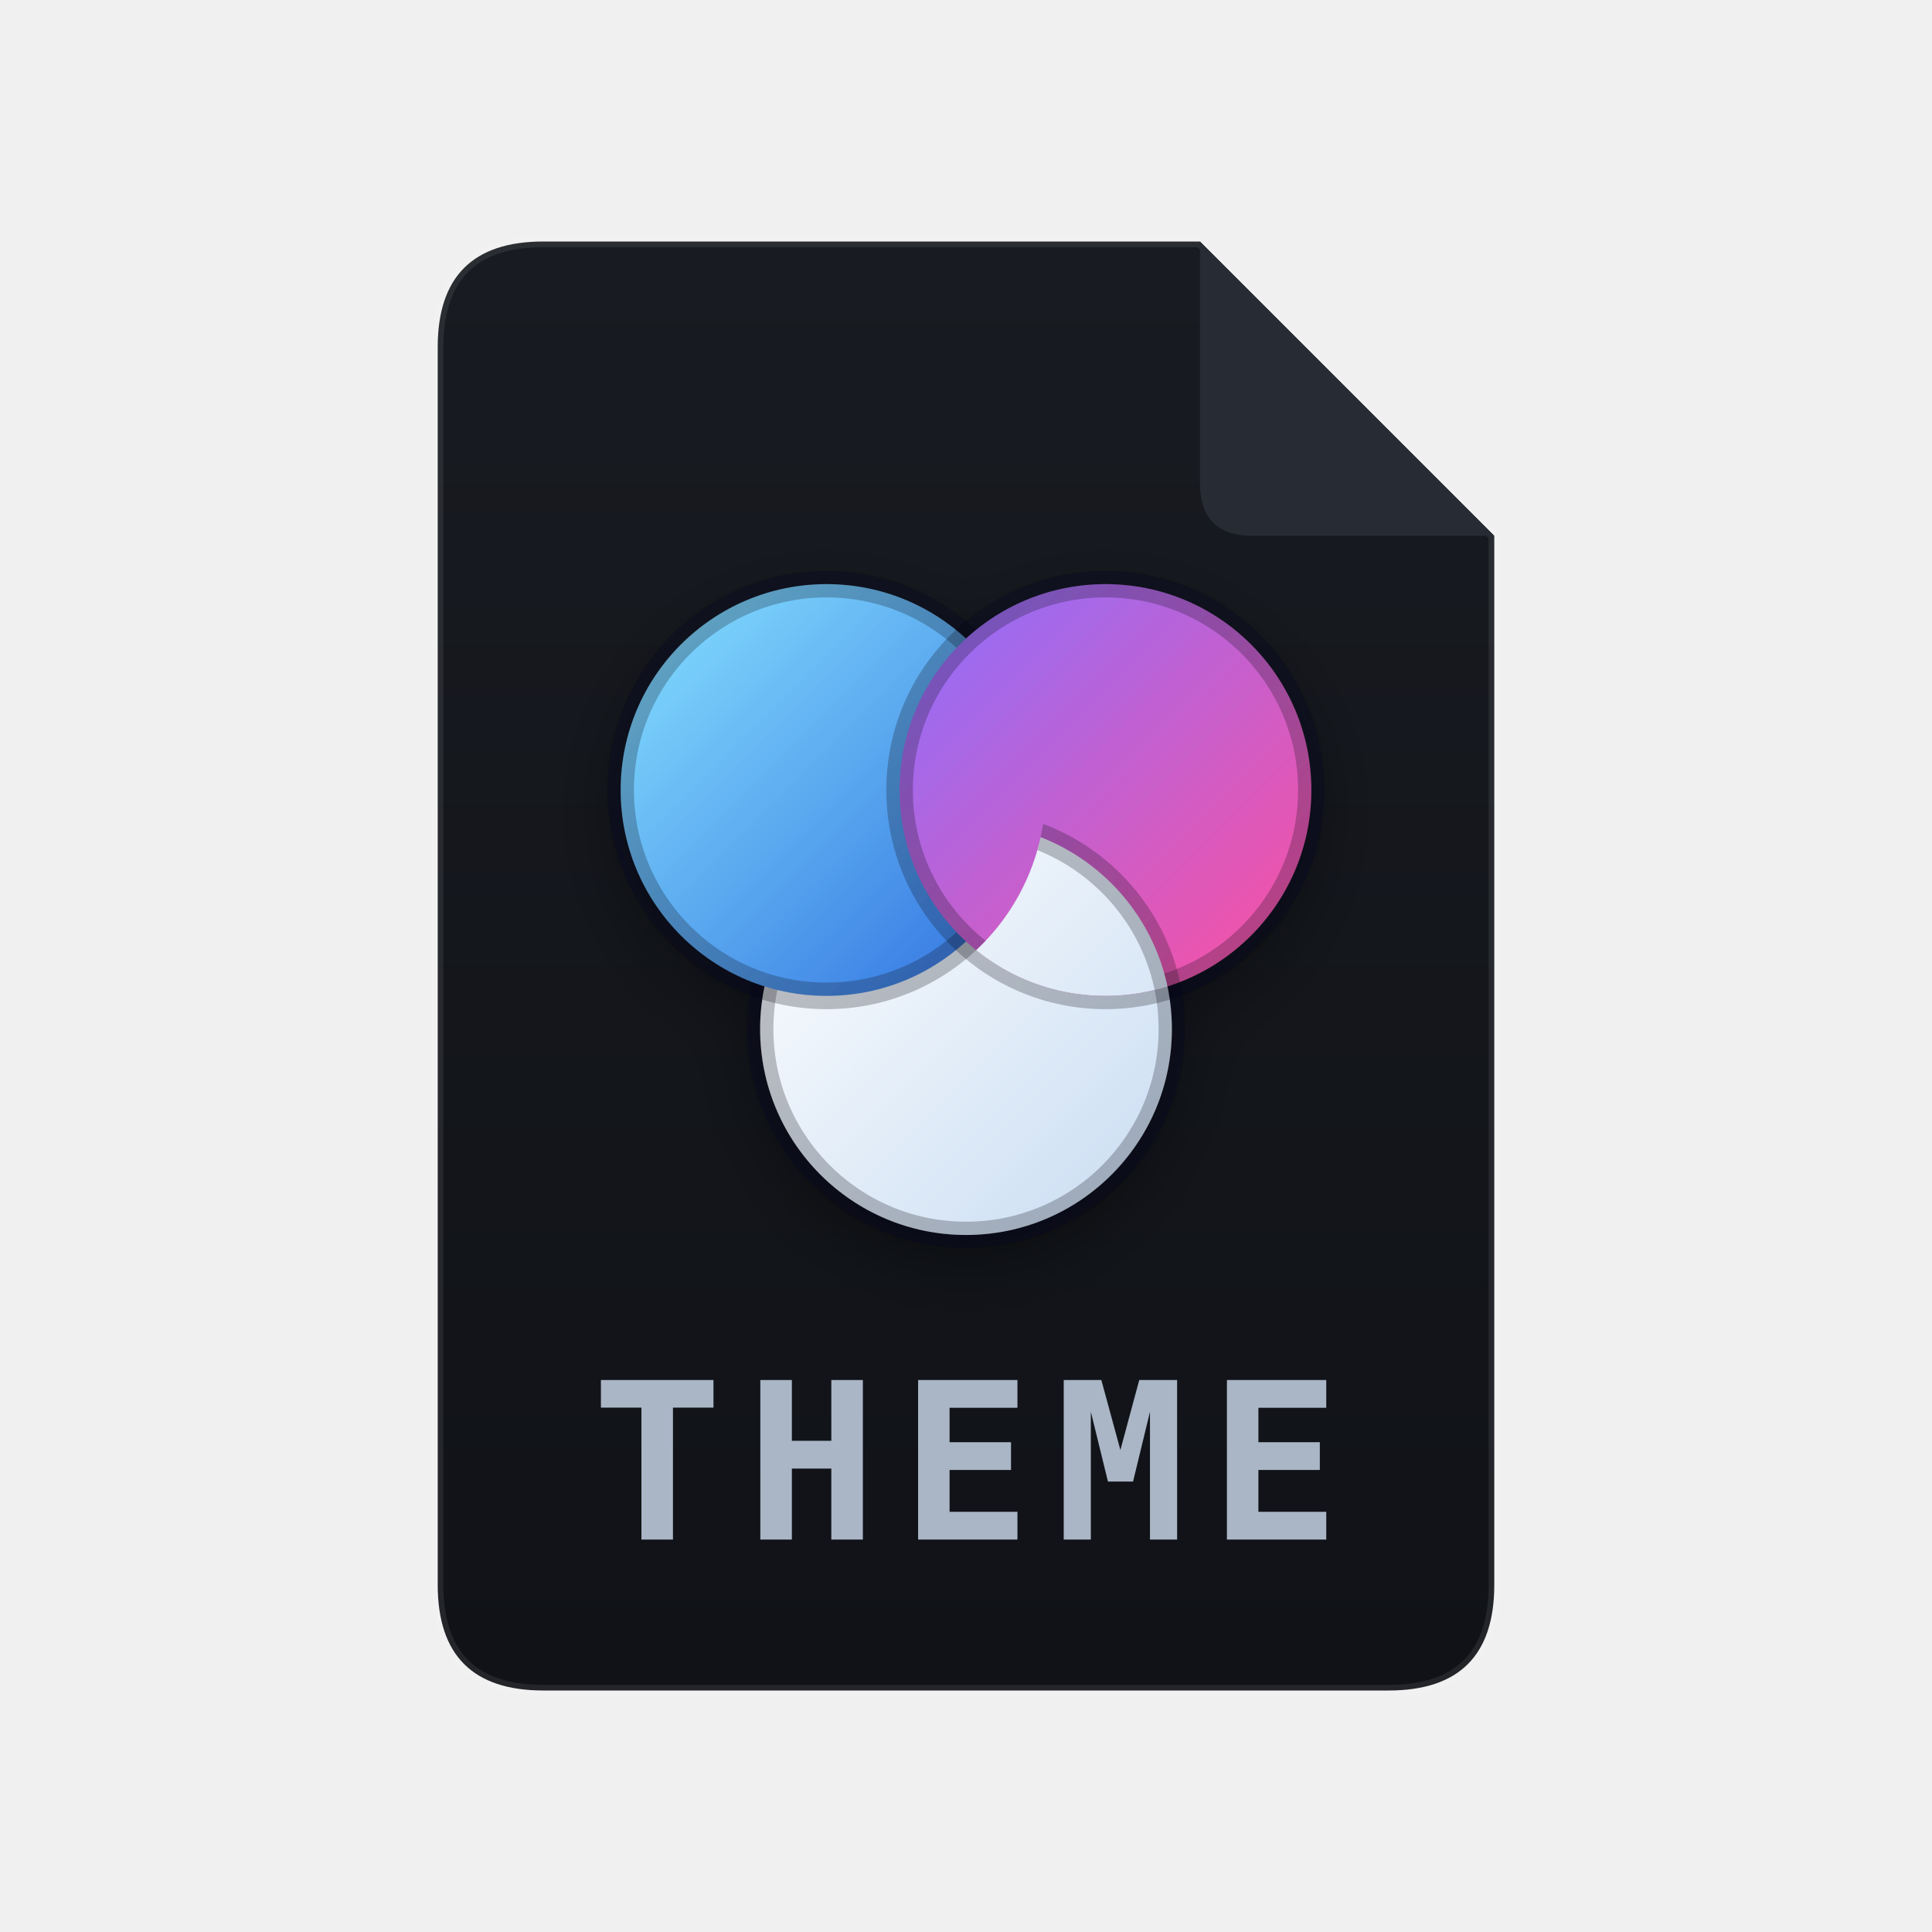
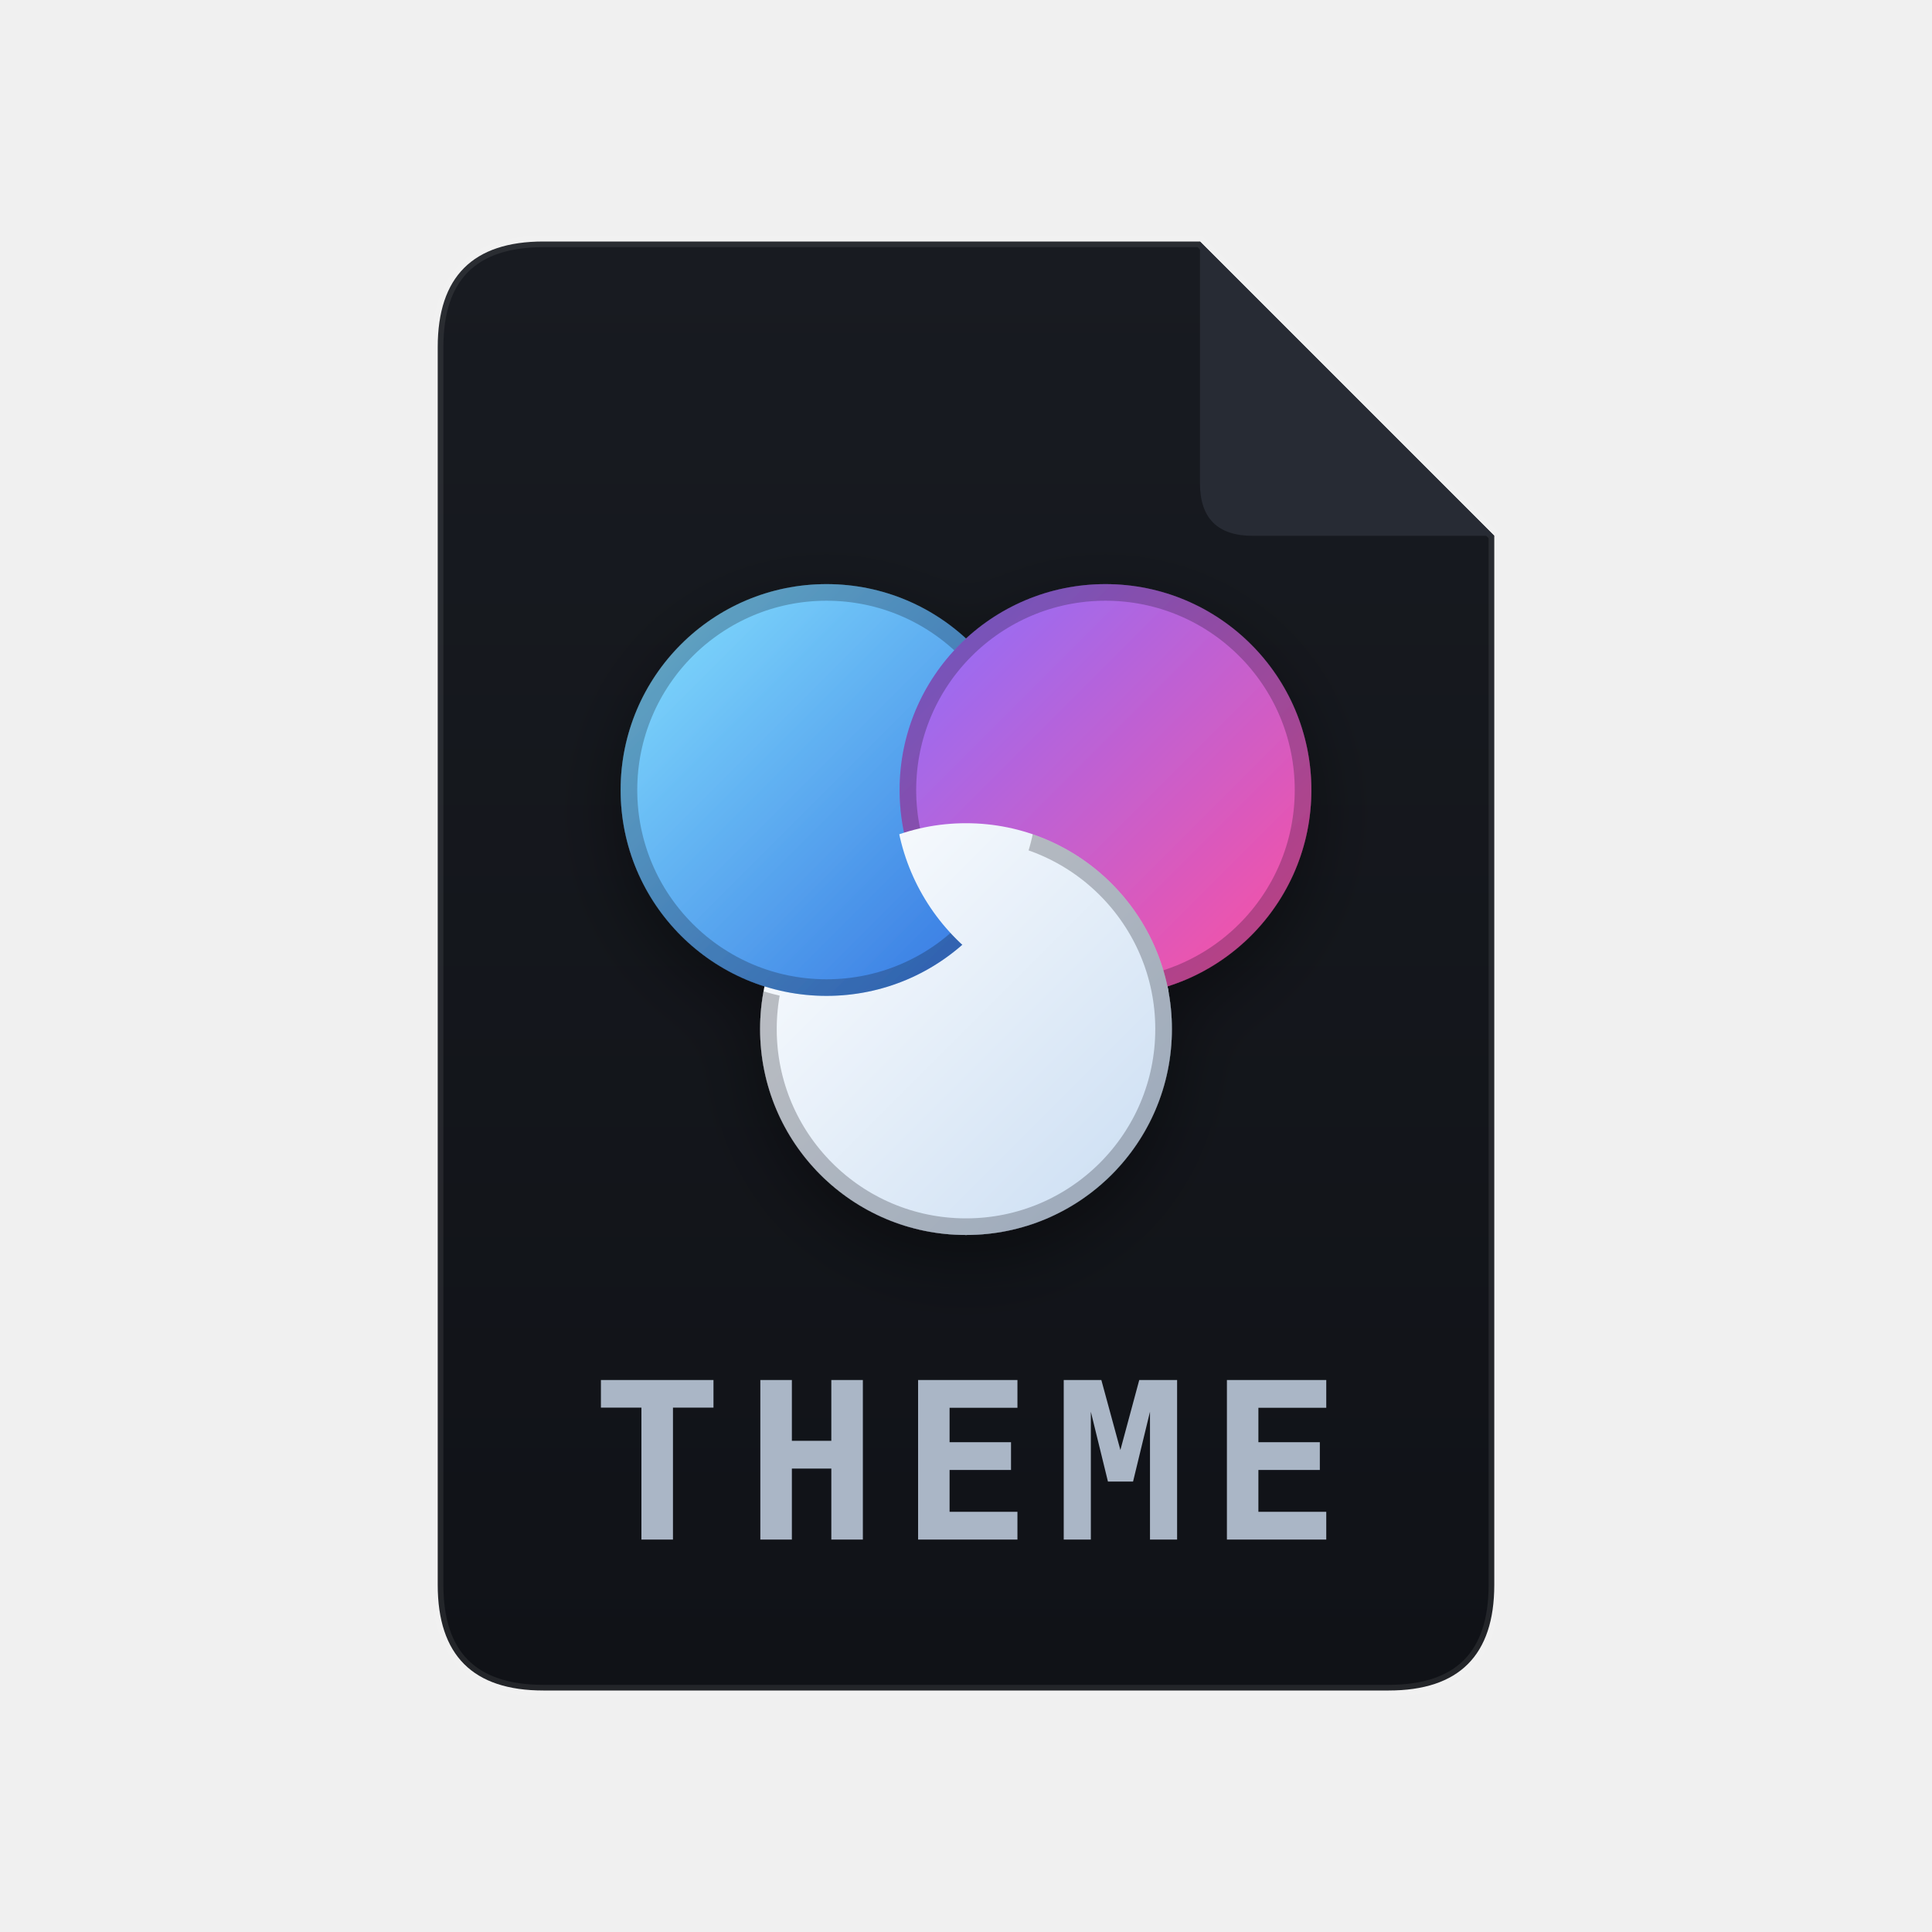
<svg xmlns="http://www.w3.org/2000/svg" viewBox="0 0 512 512" fill="none">
  <defs>
    <linearGradient id="key-a" x1="0" y1="0" x2="1" y2="1">
      <stop offset="0" stop-color="#86e2ff" />
      <stop offset="1" stop-color="#2f6fe0" />
    </linearGradient>
    <linearGradient id="key-b" x1="0" y1="0" x2="1" y2="1">
      <stop offset="0" stop-color="#8a70ff" />
      <stop offset="1" stop-color="#ff4f9e" />
    </linearGradient>
    <linearGradient id="key-c" x1="0" y1="0" x2="1" y2="1">
      <stop offset="0" stop-color="#ffffff" />
      <stop offset="1" stop-color="#c8dcf2" />
    </linearGradient>
    <filter id="key-shadow" x="-30%" y="-30%" width="160%" height="160%">
      <feDropShadow dx="0" dy="7" stdDeviation="11" flood-color="#04060b" flood-opacity="0.4" />
    </filter>
+     <clipPath id="sw-blue">
+       <circle cx="214" cy="206" r="62" />
+     </clipPath>
    <clipPath id="sw-violet">
      <circle cx="298" cy="206" r="62" />
    </clipPath>
+     <clipPath id="sw-white">
+       <circle cx="256" cy="278" r="62" />
+     </clipPath>
+     <clipPath id="sw-violet-over">
+       <circle cx="298" cy="206" r="63.5" />
+     </clipPath>
    <clipPath id="sw-outside-blue">
-       <path d="M0 0 H512 V512 H0 Z M148 206 a66 66 0 1 0 132 0 a66 66 0 1 0 -132 0 Z" clip-rule="evenodd" />
+       <path d="M0 0 H512 V512 H0 Z M150.5 206 a63.5 63.5 0 1 0 127 0 a63.5 63.5 0 1 0 -127 0 Z" clip-rule="evenodd" />
    </clipPath>
    <linearGradient id="doc-bg" x1="0" y1="0" x2="0" y2="1">
      <stop offset="0" stop-color="#181b21" />
      <stop offset="1" stop-color="#101217" />
    </linearGradient>
  </defs>
  <path d="M116 92 Q116 64 144 64 L318 64 L396 142 L396 420 Q396 448 368 448 L144 448 Q116 448 116 420 Z" fill="url(#doc-bg)" stroke="#ffffff" stroke-opacity="0.08" stroke-width="3" />
  <path d="M318 64 L396 142 L332 142 Q318 142 318 128 Z" fill="#272b34" />
  <g filter="url(#key-shadow)" transform="translate(256 234) scale(0.88) translate(-256 -234)">
-     <circle cx="256" cy="278" r="62" fill="url(#key-c)" stroke="#0c0e14" stroke-opacity="0.25" stroke-width="8" />
-     <circle cx="214" cy="206" r="62" fill="url(#key-a)" stroke="#0c0e14" stroke-opacity="0.25" stroke-width="8" />
-     <circle cx="298" cy="206" r="62" fill="url(#key-b)" stroke="#0c0e14" stroke-opacity="0.25" stroke-width="8" />
+     <circle cx="256" cy="278" r="62" fill="url(#key-c)" />
+     <g clip-path="url(#sw-blue)">
+       <circle cx="214" cy="206" r="62" fill="url(#key-a)" />
+       <circle cx="214" cy="206" r="62" fill="none" stroke="#0c0e14" stroke-opacity="0.25" stroke-width="10" />
+     </g>
    <g clip-path="url(#sw-violet)">
-       <circle cx="256" cy="278" r="62" clip-path="url(#sw-outside-blue)" fill="url(#key-c)" stroke="#0c0e14" stroke-opacity="0.25" stroke-width="8" />
+       <circle cx="298" cy="206" r="62" fill="url(#key-b)" />
+       <circle cx="298" cy="206" r="62" fill="none" stroke="#0c0e14" stroke-opacity="0.25" stroke-width="10" />
+     </g>
+     <g clip-path="url(#sw-white)">
+       <g clip-path="url(#sw-violet-over)">
+         <circle cx="256" cy="278" r="62" fill="url(#key-c)" />
+       </g>
+     </g>
+     <g clip-path="url(#sw-white)">
+       <g clip-path="url(#sw-outside-blue)">
+         <circle cx="256" cy="278" r="62" fill="none" stroke="#0c0e14" stroke-opacity="0.25" stroke-width="10" />
+       </g>
    </g>
  </g>
  <text x="256" y="408" font-family="JetBrains Mono, Consolas, monospace" font-size="58" font-weight="700" letter-spacing="6" fill="#aab6c6" text-anchor="middle">THEME</text>
</svg>
